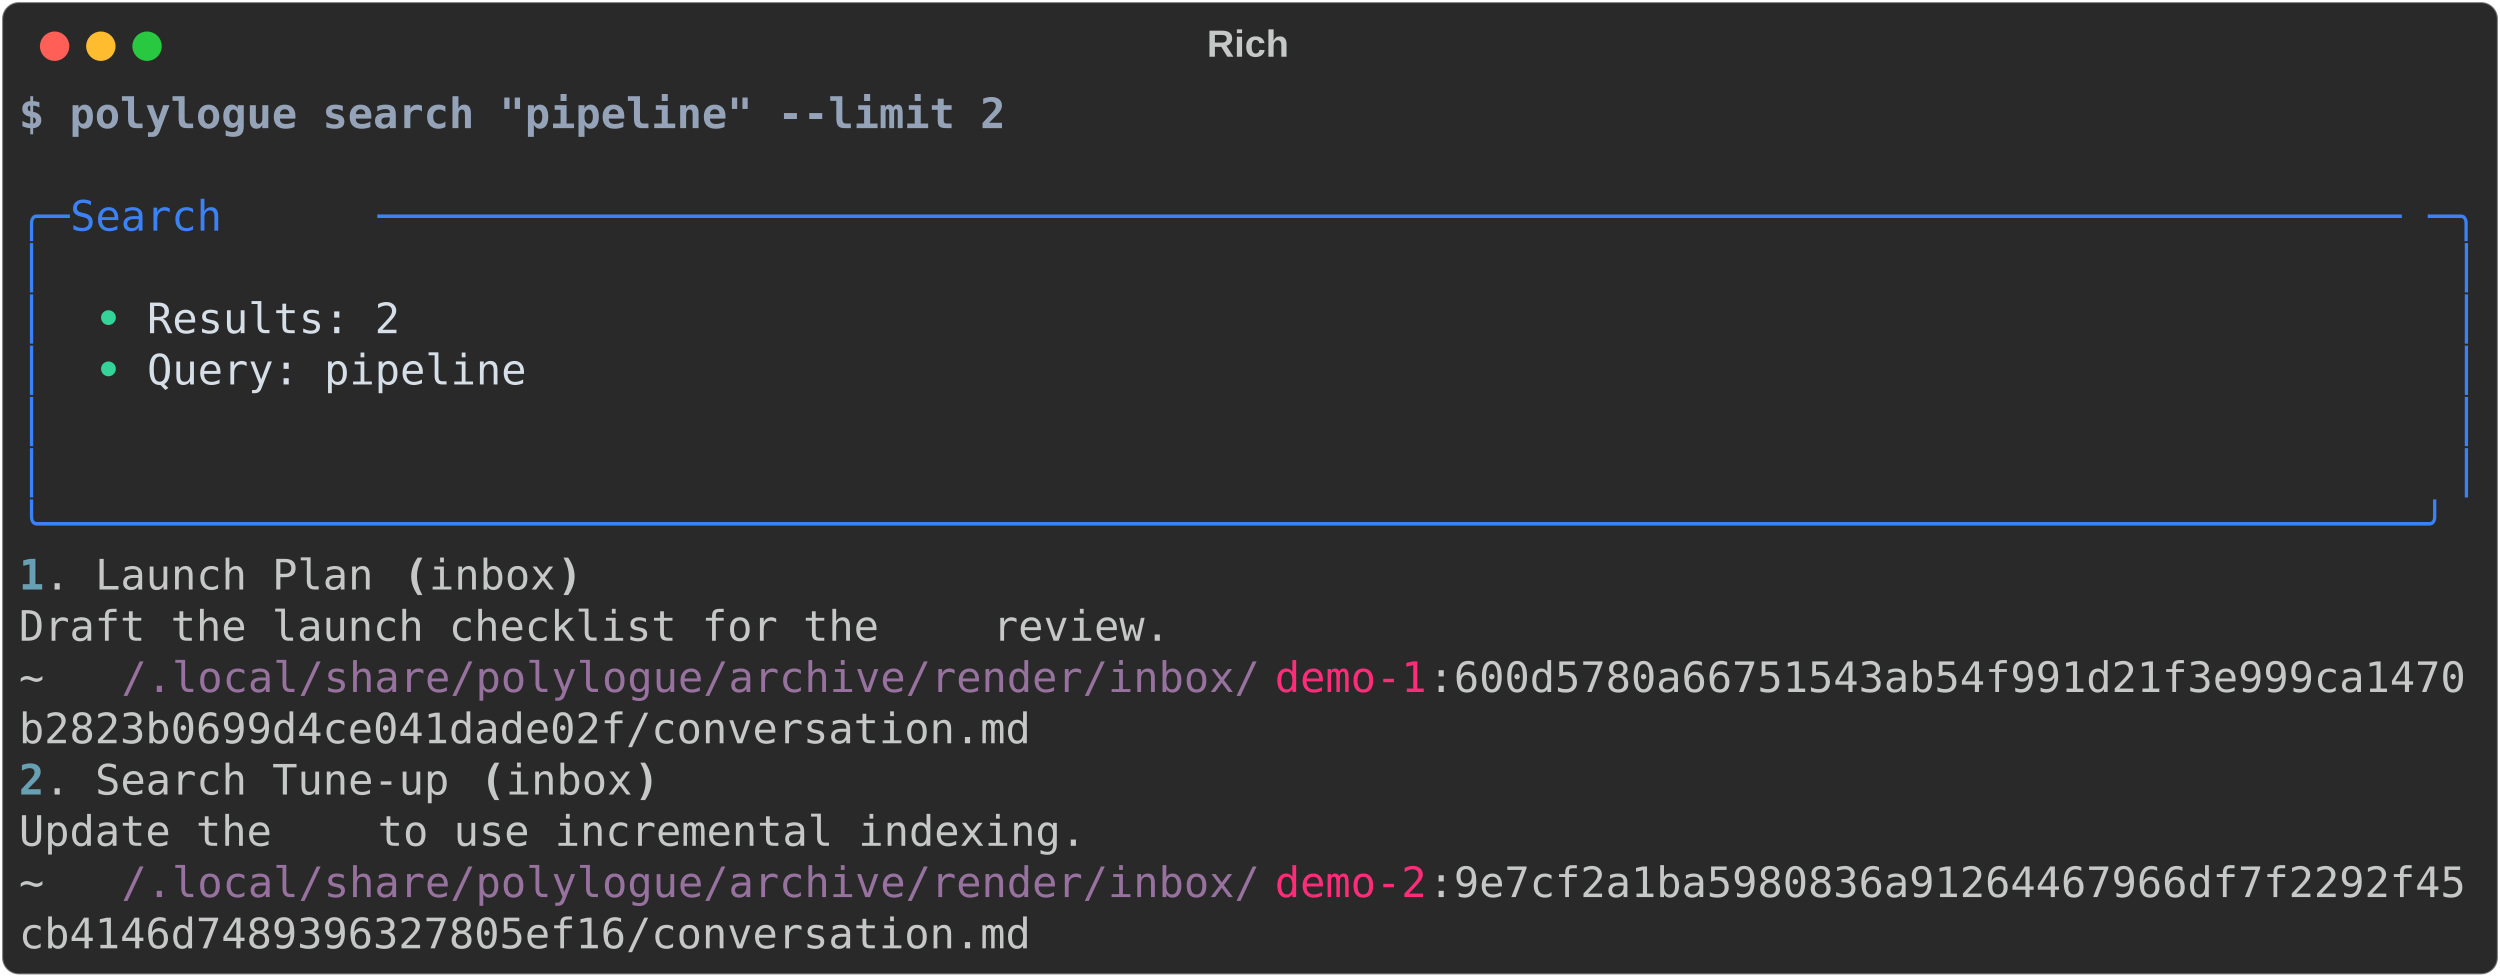
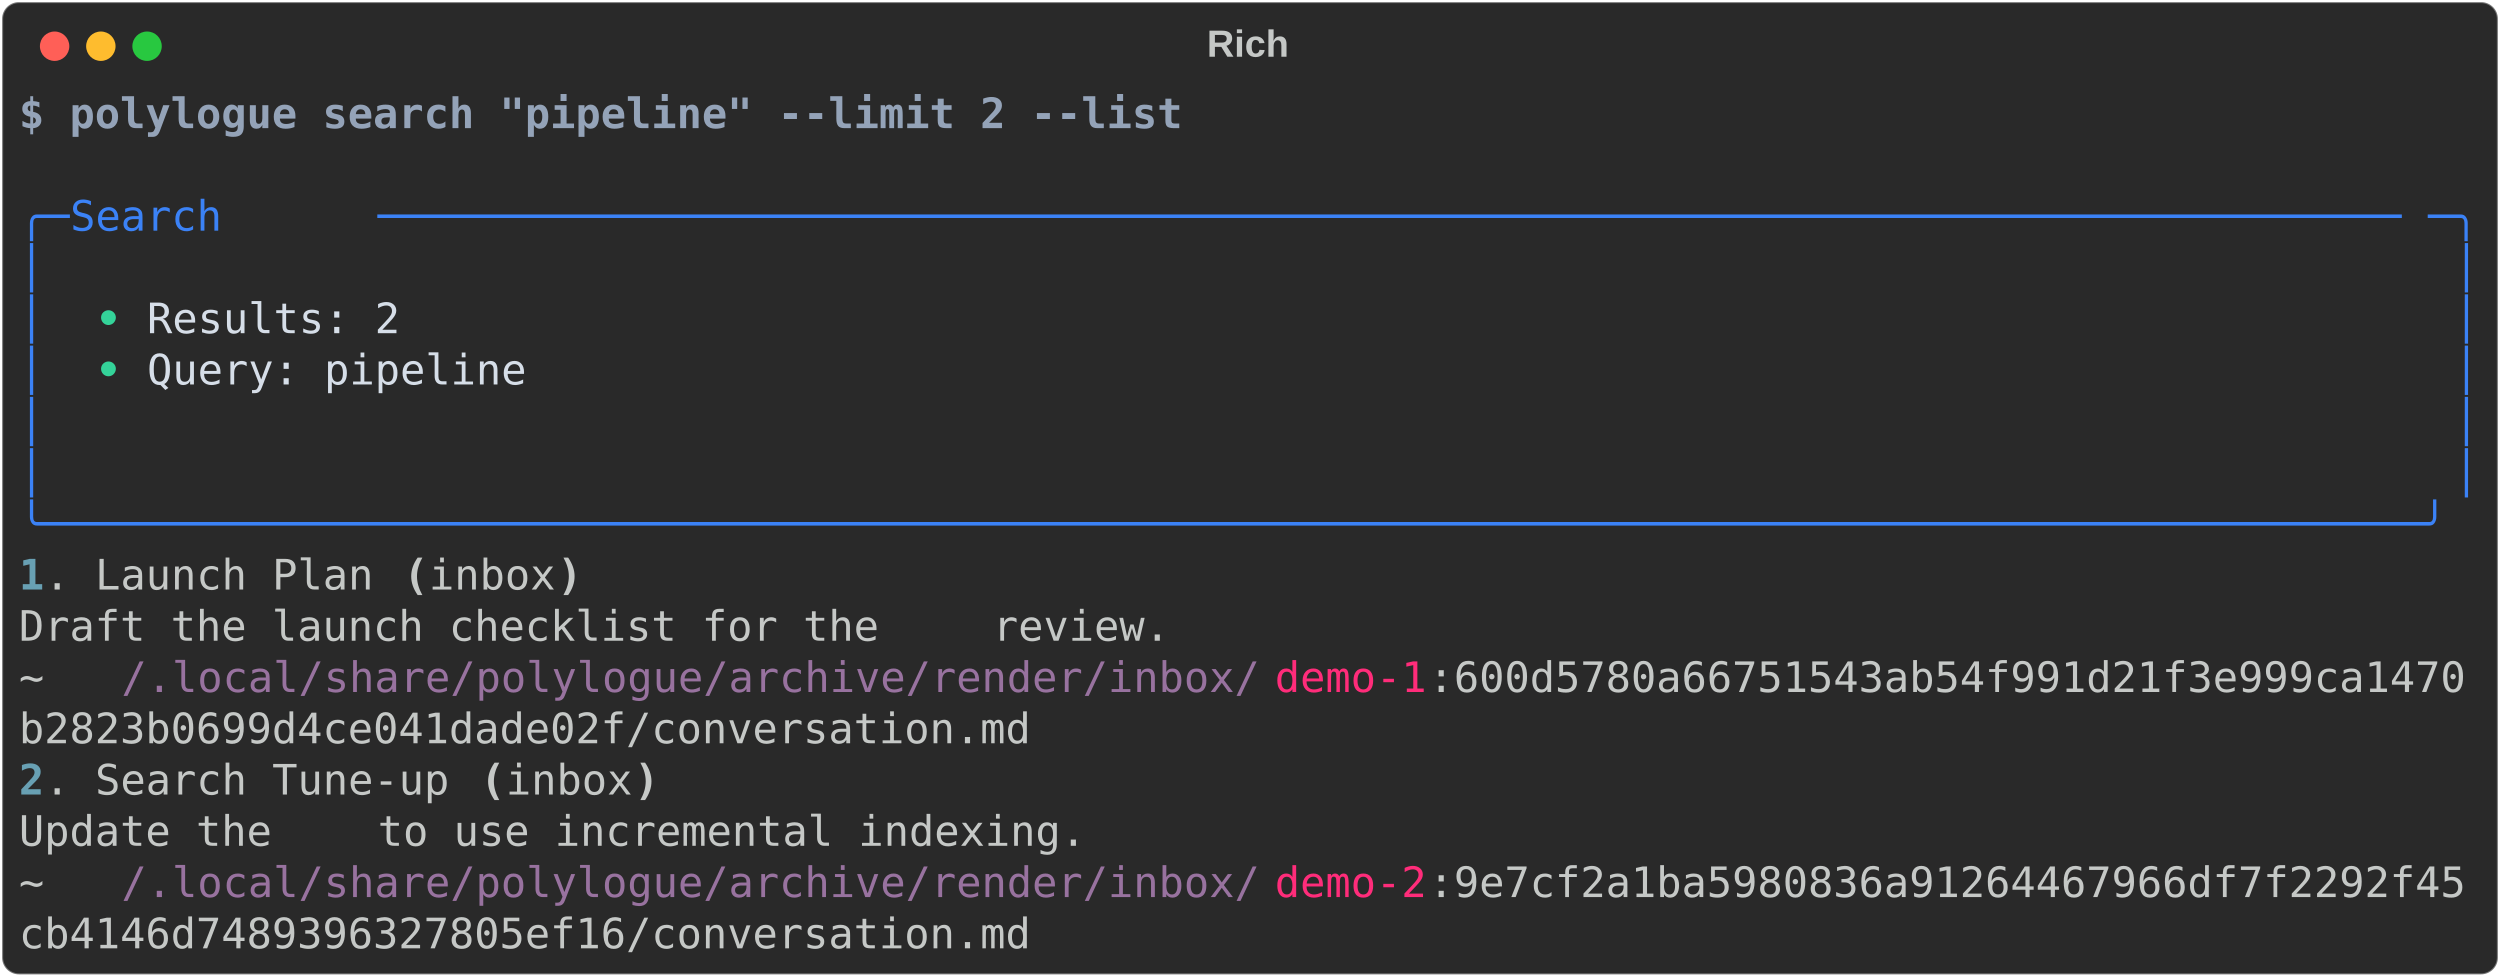
<svg xmlns="http://www.w3.org/2000/svg" class="rich-terminal" viewBox="0 0 1190 464.8">
  <style>

    @font-face {
        font-family: "Fira Code";
        src: local("FiraCode-Regular"),
                url("https://cdnjs.cloudflare.com/ajax/libs/firacode/6.2.0/woff2/FiraCode-Regular.woff2") format("woff2"),
                url("https://cdnjs.cloudflare.com/ajax/libs/firacode/6.2.0/woff/FiraCode-Regular.woff") format("woff");
        font-style: normal;
        font-weight: 400;
    }
    @font-face {
        font-family: "Fira Code";
        src: local("FiraCode-Bold"),
                url("https://cdnjs.cloudflare.com/ajax/libs/firacode/6.2.0/woff2/FiraCode-Bold.woff2") format("woff2"),
                url("https://cdnjs.cloudflare.com/ajax/libs/firacode/6.2.0/woff/FiraCode-Bold.woff") format("woff");
        font-style: bold;
        font-weight: 700;
    }

-     .terminal-3046759891-matrix {
+     .terminal-1199497225-matrix {
        font-family: Fira Code, monospace;
        font-size: 20px;
        line-height: 24.4px;
        font-variant-east-asian: full-width;
    }

-     .terminal-3046759891-title {
+     .terminal-1199497225-title {
        font-size: 18px;
        font-weight: bold;
        font-family: arial;
    }

-     .terminal-3046759891-r1 { fill: #94a3b8;font-weight: bold }
- .terminal-3046759891-r2 { fill: #c5c8c6 }
- .terminal-3046759891-r3 { fill: #3b82f6 }
- .terminal-3046759891-r4 { fill: #34d399;font-weight: bold }
- .terminal-3046759891-r5 { fill: #d6dee8 }
- .terminal-3046759891-r6 { fill: #68a0b3;font-weight: bold }
- .terminal-3046759891-r7 { fill: #c5c8c6;font-weight: bold }
- .terminal-3046759891-r8 { fill: #98729f }
- .terminal-3046759891-r9 { fill: #ff2c7a }
+     .terminal-1199497225-r1 { fill: #94a3b8;font-weight: bold }
+ .terminal-1199497225-r2 { fill: #c5c8c6 }
+ .terminal-1199497225-r3 { fill: #3b82f6 }
+ .terminal-1199497225-r4 { fill: #34d399;font-weight: bold }
+ .terminal-1199497225-r5 { fill: #d6dee8 }
+ .terminal-1199497225-r6 { fill: #68a0b3;font-weight: bold }
+ .terminal-1199497225-r7 { fill: #c5c8c6;font-weight: bold }
+ .terminal-1199497225-r8 { fill: #98729f }
+ .terminal-1199497225-r9 { fill: #ff2c7a }
    </style>
  <defs>
-     <clipPath id="terminal-3046759891-clip-terminal">
+     <clipPath id="terminal-1199497225-clip-terminal">
      <rect x="0" y="0" width="1170.2" height="413.8" />
    </clipPath>
-     <clipPath id="terminal-3046759891-line-0">
+     <clipPath id="terminal-1199497225-line-0">
      <rect x="0" y="1.5" width="1171.2" height="24.65" />
    </clipPath>
-     <clipPath id="terminal-3046759891-line-1">
+     <clipPath id="terminal-1199497225-line-1">
      <rect x="0" y="25.9" width="1171.2" height="24.65" />
    </clipPath>
-     <clipPath id="terminal-3046759891-line-2">
+     <clipPath id="terminal-1199497225-line-2">
      <rect x="0" y="50.3" width="1171.2" height="24.65" />
    </clipPath>
-     <clipPath id="terminal-3046759891-line-3">
+     <clipPath id="terminal-1199497225-line-3">
      <rect x="0" y="74.7" width="1171.2" height="24.65" />
    </clipPath>
-     <clipPath id="terminal-3046759891-line-4">
+     <clipPath id="terminal-1199497225-line-4">
      <rect x="0" y="99.1" width="1171.2" height="24.65" />
    </clipPath>
-     <clipPath id="terminal-3046759891-line-5">
+     <clipPath id="terminal-1199497225-line-5">
      <rect x="0" y="123.5" width="1171.2" height="24.65" />
    </clipPath>
-     <clipPath id="terminal-3046759891-line-6">
+     <clipPath id="terminal-1199497225-line-6">
      <rect x="0" y="147.9" width="1171.2" height="24.65" />
    </clipPath>
-     <clipPath id="terminal-3046759891-line-7">
+     <clipPath id="terminal-1199497225-line-7">
      <rect x="0" y="172.3" width="1171.2" height="24.65" />
    </clipPath>
-     <clipPath id="terminal-3046759891-line-8">
+     <clipPath id="terminal-1199497225-line-8">
      <rect x="0" y="196.7" width="1171.2" height="24.65" />
    </clipPath>
-     <clipPath id="terminal-3046759891-line-9">
+     <clipPath id="terminal-1199497225-line-9">
      <rect x="0" y="221.1" width="1171.2" height="24.65" />
    </clipPath>
-     <clipPath id="terminal-3046759891-line-10">
+     <clipPath id="terminal-1199497225-line-10">
      <rect x="0" y="245.5" width="1171.2" height="24.65" />
    </clipPath>
-     <clipPath id="terminal-3046759891-line-11">
+     <clipPath id="terminal-1199497225-line-11">
      <rect x="0" y="269.9" width="1171.2" height="24.65" />
    </clipPath>
-     <clipPath id="terminal-3046759891-line-12">
+     <clipPath id="terminal-1199497225-line-12">
      <rect x="0" y="294.3" width="1171.2" height="24.65" />
    </clipPath>
-     <clipPath id="terminal-3046759891-line-13">
+     <clipPath id="terminal-1199497225-line-13">
      <rect x="0" y="318.7" width="1171.2" height="24.65" />
    </clipPath>
-     <clipPath id="terminal-3046759891-line-14">
+     <clipPath id="terminal-1199497225-line-14">
      <rect x="0" y="343.1" width="1171.2" height="24.65" />
    </clipPath>
-     <clipPath id="terminal-3046759891-line-15">
+     <clipPath id="terminal-1199497225-line-15">
      <rect x="0" y="367.5" width="1171.2" height="24.65" />
    </clipPath>
  </defs>
  <rect fill="#292929" stroke="rgba(255,255,255,0.35)" stroke-width="1" x="1" y="1" width="1188" height="462.8" rx="8" />
-   <text class="terminal-3046759891-title" fill="#c5c8c6" text-anchor="middle" x="594" y="27">Rich</text>
+   <text class="terminal-1199497225-title" fill="#c5c8c6" text-anchor="middle" x="594" y="27">Rich</text>
  <g transform="translate(26,22)">
    <circle cx="0" cy="0" r="7" fill="#ff5f57" />
    <circle cx="22" cy="0" r="7" fill="#febc2e" />
    <circle cx="44" cy="0" r="7" fill="#28c840" />
  </g>
-   <g transform="translate(9, 41)" clip-path="url(#terminal-3046759891-clip-terminal)">
-     <g class="terminal-3046759891-matrix">
-       <text class="terminal-3046759891-r1" x="0" y="20" textLength="475.8" clip-path="url(#terminal-3046759891-line-0)">$ polylogue search "pipeline" --limit 2</text>
-       <text class="terminal-3046759891-r2" x="1171.2" y="20" textLength="12.2" clip-path="url(#terminal-3046759891-line-0)">
+   <g transform="translate(9, 41)" clip-path="url(#terminal-1199497225-clip-terminal)">
+     <g class="terminal-1199497225-matrix">
+       <text class="terminal-1199497225-r1" x="0" y="20" textLength="561.2" clip-path="url(#terminal-1199497225-line-0)">$ polylogue search "pipeline" --limit 2 --list</text>
+       <text class="terminal-1199497225-r2" x="1171.2" y="20" textLength="12.2" clip-path="url(#terminal-1199497225-line-0)">
</text>
-       <text class="terminal-3046759891-r2" x="1171.2" y="44.4" textLength="12.2" clip-path="url(#terminal-3046759891-line-1)">
+       <text class="terminal-1199497225-r2" x="1171.2" y="44.4" textLength="12.2" clip-path="url(#terminal-1199497225-line-1)">
</text>
-       <text class="terminal-3046759891-r3" x="0" y="68.8" textLength="24.4" clip-path="url(#terminal-3046759891-line-2)">╭─</text>
-       <text class="terminal-3046759891-r3" x="24.4" y="68.8" textLength="146.4" clip-path="url(#terminal-3046759891-line-2)">   Search   </text>
-       <text class="terminal-3046759891-r3" x="170.8" y="68.8" textLength="976" clip-path="url(#terminal-3046759891-line-2)">────────────────────────────────────────────────────────────────────────────────</text>
-       <text class="terminal-3046759891-r3" x="1146.8" y="68.8" textLength="24.4" clip-path="url(#terminal-3046759891-line-2)">─╮</text>
-       <text class="terminal-3046759891-r2" x="1171.2" y="68.8" textLength="12.2" clip-path="url(#terminal-3046759891-line-2)">
+       <text class="terminal-1199497225-r3" x="0" y="68.8" textLength="24.4" clip-path="url(#terminal-1199497225-line-2)">╭─</text>
+       <text class="terminal-1199497225-r3" x="24.4" y="68.8" textLength="146.4" clip-path="url(#terminal-1199497225-line-2)">   Search   </text>
+       <text class="terminal-1199497225-r3" x="170.8" y="68.8" textLength="976" clip-path="url(#terminal-1199497225-line-2)">────────────────────────────────────────────────────────────────────────────────</text>
+       <text class="terminal-1199497225-r3" x="1146.8" y="68.8" textLength="24.4" clip-path="url(#terminal-1199497225-line-2)">─╮</text>
+       <text class="terminal-1199497225-r2" x="1171.2" y="68.8" textLength="12.2" clip-path="url(#terminal-1199497225-line-2)">
</text>
-       <text class="terminal-3046759891-r3" x="0" y="93.2" textLength="12.2" clip-path="url(#terminal-3046759891-line-3)">│</text>
-       <text class="terminal-3046759891-r3" x="1159" y="93.2" textLength="12.2" clip-path="url(#terminal-3046759891-line-3)">│</text>
-       <text class="terminal-3046759891-r2" x="1171.2" y="93.2" textLength="12.2" clip-path="url(#terminal-3046759891-line-3)">
+       <text class="terminal-1199497225-r3" x="0" y="93.2" textLength="12.2" clip-path="url(#terminal-1199497225-line-3)">│</text>
+       <text class="terminal-1199497225-r3" x="1159" y="93.2" textLength="12.2" clip-path="url(#terminal-1199497225-line-3)">│</text>
+       <text class="terminal-1199497225-r2" x="1171.2" y="93.2" textLength="12.2" clip-path="url(#terminal-1199497225-line-3)">
</text>
-       <text class="terminal-3046759891-r3" x="0" y="117.6" textLength="12.2" clip-path="url(#terminal-3046759891-line-4)">│</text>
-       <text class="terminal-3046759891-r4" x="36.6" y="117.6" textLength="24.4" clip-path="url(#terminal-3046759891-line-4)">• </text>
-       <text class="terminal-3046759891-r5" x="61" y="117.6" textLength="122" clip-path="url(#terminal-3046759891-line-4)">Results: 2</text>
-       <text class="terminal-3046759891-r3" x="1159" y="117.6" textLength="12.2" clip-path="url(#terminal-3046759891-line-4)">│</text>
-       <text class="terminal-3046759891-r2" x="1171.2" y="117.6" textLength="12.2" clip-path="url(#terminal-3046759891-line-4)">
+       <text class="terminal-1199497225-r3" x="0" y="117.6" textLength="12.2" clip-path="url(#terminal-1199497225-line-4)">│</text>
+       <text class="terminal-1199497225-r4" x="36.6" y="117.6" textLength="24.4" clip-path="url(#terminal-1199497225-line-4)">• </text>
+       <text class="terminal-1199497225-r5" x="61" y="117.6" textLength="122" clip-path="url(#terminal-1199497225-line-4)">Results: 2</text>
+       <text class="terminal-1199497225-r3" x="1159" y="117.6" textLength="12.2" clip-path="url(#terminal-1199497225-line-4)">│</text>
+       <text class="terminal-1199497225-r2" x="1171.2" y="117.6" textLength="12.2" clip-path="url(#terminal-1199497225-line-4)">
</text>
-       <text class="terminal-3046759891-r3" x="0" y="142" textLength="12.2" clip-path="url(#terminal-3046759891-line-5)">│</text>
-       <text class="terminal-3046759891-r4" x="36.6" y="142" textLength="24.4" clip-path="url(#terminal-3046759891-line-5)">• </text>
-       <text class="terminal-3046759891-r5" x="61" y="142" textLength="183" clip-path="url(#terminal-3046759891-line-5)">Query: pipeline</text>
-       <text class="terminal-3046759891-r3" x="1159" y="142" textLength="12.2" clip-path="url(#terminal-3046759891-line-5)">│</text>
-       <text class="terminal-3046759891-r2" x="1171.2" y="142" textLength="12.2" clip-path="url(#terminal-3046759891-line-5)">
+       <text class="terminal-1199497225-r3" x="0" y="142" textLength="12.2" clip-path="url(#terminal-1199497225-line-5)">│</text>
+       <text class="terminal-1199497225-r4" x="36.6" y="142" textLength="24.4" clip-path="url(#terminal-1199497225-line-5)">• </text>
+       <text class="terminal-1199497225-r5" x="61" y="142" textLength="183" clip-path="url(#terminal-1199497225-line-5)">Query: pipeline</text>
+       <text class="terminal-1199497225-r3" x="1159" y="142" textLength="12.2" clip-path="url(#terminal-1199497225-line-5)">│</text>
+       <text class="terminal-1199497225-r2" x="1171.2" y="142" textLength="12.2" clip-path="url(#terminal-1199497225-line-5)">
</text>
-       <text class="terminal-3046759891-r3" x="0" y="166.4" textLength="12.2" clip-path="url(#terminal-3046759891-line-6)">│</text>
-       <text class="terminal-3046759891-r3" x="1159" y="166.4" textLength="12.2" clip-path="url(#terminal-3046759891-line-6)">│</text>
-       <text class="terminal-3046759891-r2" x="1171.2" y="166.4" textLength="12.2" clip-path="url(#terminal-3046759891-line-6)">
+       <text class="terminal-1199497225-r3" x="0" y="166.4" textLength="12.2" clip-path="url(#terminal-1199497225-line-6)">│</text>
+       <text class="terminal-1199497225-r3" x="1159" y="166.4" textLength="12.2" clip-path="url(#terminal-1199497225-line-6)">│</text>
+       <text class="terminal-1199497225-r2" x="1171.2" y="166.4" textLength="12.2" clip-path="url(#terminal-1199497225-line-6)">
</text>
-       <text class="terminal-3046759891-r3" x="0" y="190.8" textLength="12.2" clip-path="url(#terminal-3046759891-line-7)">│</text>
-       <text class="terminal-3046759891-r3" x="1159" y="190.8" textLength="12.2" clip-path="url(#terminal-3046759891-line-7)">│</text>
-       <text class="terminal-3046759891-r2" x="1171.2" y="190.8" textLength="12.2" clip-path="url(#terminal-3046759891-line-7)">
+       <text class="terminal-1199497225-r3" x="0" y="190.8" textLength="12.2" clip-path="url(#terminal-1199497225-line-7)">│</text>
+       <text class="terminal-1199497225-r3" x="1159" y="190.8" textLength="12.2" clip-path="url(#terminal-1199497225-line-7)">│</text>
+       <text class="terminal-1199497225-r2" x="1171.2" y="190.8" textLength="12.2" clip-path="url(#terminal-1199497225-line-7)">
</text>
-       <text class="terminal-3046759891-r3" x="0" y="215.2" textLength="1171.2" clip-path="url(#terminal-3046759891-line-8)">╰──────────────────────────────────────────────────────────────────────────────────────────────╯</text>
-       <text class="terminal-3046759891-r2" x="1171.2" y="215.2" textLength="12.2" clip-path="url(#terminal-3046759891-line-8)">
+       <text class="terminal-1199497225-r3" x="0" y="215.2" textLength="1171.2" clip-path="url(#terminal-1199497225-line-8)">╰──────────────────────────────────────────────────────────────────────────────────────────────╯</text>
+       <text class="terminal-1199497225-r2" x="1171.2" y="215.2" textLength="12.2" clip-path="url(#terminal-1199497225-line-8)">
</text>
-       <text class="terminal-3046759891-r6" x="0" y="239.6" textLength="12.2" clip-path="url(#terminal-3046759891-line-9)">1</text>
-       <text class="terminal-3046759891-r2" x="12.2" y="239.6" textLength="170.8" clip-path="url(#terminal-3046759891-line-9)">. Launch Plan </text>
-       <text class="terminal-3046759891-r7" x="183" y="239.6" textLength="12.2" clip-path="url(#terminal-3046759891-line-9)">(</text>
-       <text class="terminal-3046759891-r2" x="195.2" y="239.6" textLength="61" clip-path="url(#terminal-3046759891-line-9)">inbox</text>
-       <text class="terminal-3046759891-r7" x="256.2" y="239.6" textLength="12.2" clip-path="url(#terminal-3046759891-line-9)">)</text>
-       <text class="terminal-3046759891-r2" x="1171.2" y="239.6" textLength="12.2" clip-path="url(#terminal-3046759891-line-9)">
+       <text class="terminal-1199497225-r6" x="0" y="239.6" textLength="12.2" clip-path="url(#terminal-1199497225-line-9)">1</text>
+       <text class="terminal-1199497225-r2" x="12.2" y="239.6" textLength="170.8" clip-path="url(#terminal-1199497225-line-9)">. Launch Plan </text>
+       <text class="terminal-1199497225-r7" x="183" y="239.6" textLength="12.2" clip-path="url(#terminal-1199497225-line-9)">(</text>
+       <text class="terminal-1199497225-r2" x="195.2" y="239.6" textLength="61" clip-path="url(#terminal-1199497225-line-9)">inbox</text>
+       <text class="terminal-1199497225-r7" x="256.2" y="239.6" textLength="12.2" clip-path="url(#terminal-1199497225-line-9)">)</text>
+       <text class="terminal-1199497225-r2" x="1171.2" y="239.6" textLength="12.2" clip-path="url(#terminal-1199497225-line-9)">
</text>
-       <text class="terminal-3046759891-r2" x="0" y="264" textLength="463.6" clip-path="url(#terminal-3046759891-line-10)">   Draft the launch checklist for the </text>
-       <text class="terminal-3046759891-r2" x="463.6" y="264" textLength="97.6" clip-path="url(#terminal-3046759891-line-10)"> review.</text>
-       <text class="terminal-3046759891-r2" x="1171.2" y="264" textLength="12.2" clip-path="url(#terminal-3046759891-line-10)">
+       <text class="terminal-1199497225-r2" x="0" y="264" textLength="463.6" clip-path="url(#terminal-1199497225-line-10)">   Draft the launch checklist for the </text>
+       <text class="terminal-1199497225-r2" x="463.6" y="264" textLength="97.6" clip-path="url(#terminal-1199497225-line-10)"> review.</text>
+       <text class="terminal-1199497225-r2" x="1171.2" y="264" textLength="12.2" clip-path="url(#terminal-1199497225-line-10)">
</text>
-       <text class="terminal-3046759891-r2" x="0" y="288.4" textLength="48.8" clip-path="url(#terminal-3046759891-line-11)">   ~</text>
-       <text class="terminal-3046759891-r8" x="48.8" y="288.4" textLength="549" clip-path="url(#terminal-3046759891-line-11)">/.local/share/polylogue/archive/render/inbox/</text>
-       <text class="terminal-3046759891-r9" x="597.8" y="288.4" textLength="73.2" clip-path="url(#terminal-3046759891-line-11)">demo-1</text>
-       <text class="terminal-3046759891-r2" x="671" y="288.4" textLength="500.2" clip-path="url(#terminal-3046759891-line-11)">:600d5780a66751543ab54f991d21f3e999ca1470</text>
-       <text class="terminal-3046759891-r2" x="1171.2" y="288.4" textLength="12.2" clip-path="url(#terminal-3046759891-line-11)">
+       <text class="terminal-1199497225-r2" x="0" y="288.4" textLength="48.8" clip-path="url(#terminal-1199497225-line-11)">   ~</text>
+       <text class="terminal-1199497225-r8" x="48.8" y="288.4" textLength="549" clip-path="url(#terminal-1199497225-line-11)">/.local/share/polylogue/archive/render/inbox/</text>
+       <text class="terminal-1199497225-r9" x="597.8" y="288.4" textLength="73.2" clip-path="url(#terminal-1199497225-line-11)">demo-1</text>
+       <text class="terminal-1199497225-r2" x="671" y="288.4" textLength="500.2" clip-path="url(#terminal-1199497225-line-11)">:600d5780a66751543ab54f991d21f3e999ca1470</text>
+       <text class="terminal-1199497225-r2" x="1171.2" y="288.4" textLength="12.2" clip-path="url(#terminal-1199497225-line-11)">
</text>
-       <text class="terminal-3046759891-r2" x="0" y="312.8" textLength="488" clip-path="url(#terminal-3046759891-line-12)">b2823b0699d4ce041dade02f/conversation.md</text>
-       <text class="terminal-3046759891-r2" x="1171.2" y="312.8" textLength="12.2" clip-path="url(#terminal-3046759891-line-12)">
+       <text class="terminal-1199497225-r2" x="0" y="312.8" textLength="488" clip-path="url(#terminal-1199497225-line-12)">b2823b0699d4ce041dade02f/conversation.md</text>
+       <text class="terminal-1199497225-r2" x="1171.2" y="312.8" textLength="12.2" clip-path="url(#terminal-1199497225-line-12)">
</text>
-       <text class="terminal-3046759891-r6" x="0" y="337.2" textLength="12.2" clip-path="url(#terminal-3046759891-line-13)">2</text>
-       <text class="terminal-3046759891-r2" x="12.2" y="337.2" textLength="207.4" clip-path="url(#terminal-3046759891-line-13)">. Search Tune-up </text>
-       <text class="terminal-3046759891-r7" x="219.6" y="337.2" textLength="12.2" clip-path="url(#terminal-3046759891-line-13)">(</text>
-       <text class="terminal-3046759891-r2" x="231.8" y="337.2" textLength="61" clip-path="url(#terminal-3046759891-line-13)">inbox</text>
-       <text class="terminal-3046759891-r7" x="292.8" y="337.2" textLength="12.2" clip-path="url(#terminal-3046759891-line-13)">)</text>
-       <text class="terminal-3046759891-r2" x="1171.2" y="337.2" textLength="12.2" clip-path="url(#terminal-3046759891-line-13)">
+       <text class="terminal-1199497225-r6" x="0" y="337.2" textLength="12.2" clip-path="url(#terminal-1199497225-line-13)">2</text>
+       <text class="terminal-1199497225-r2" x="12.2" y="337.2" textLength="207.4" clip-path="url(#terminal-1199497225-line-13)">. Search Tune-up </text>
+       <text class="terminal-1199497225-r7" x="219.6" y="337.2" textLength="12.2" clip-path="url(#terminal-1199497225-line-13)">(</text>
+       <text class="terminal-1199497225-r2" x="231.8" y="337.2" textLength="61" clip-path="url(#terminal-1199497225-line-13)">inbox</text>
+       <text class="terminal-1199497225-r7" x="292.8" y="337.2" textLength="12.2" clip-path="url(#terminal-1199497225-line-13)">)</text>
+       <text class="terminal-1199497225-r2" x="1171.2" y="337.2" textLength="12.2" clip-path="url(#terminal-1199497225-line-13)">
</text>
-       <text class="terminal-3046759891-r2" x="0" y="361.6" textLength="170.8" clip-path="url(#terminal-3046759891-line-14)">   Update the </text>
-       <text class="terminal-3046759891-r2" x="170.8" y="361.6" textLength="353.8" clip-path="url(#terminal-3046759891-line-14)"> to use incremental indexing.</text>
-       <text class="terminal-3046759891-r2" x="1171.2" y="361.6" textLength="12.2" clip-path="url(#terminal-3046759891-line-14)">
+       <text class="terminal-1199497225-r2" x="0" y="361.6" textLength="170.8" clip-path="url(#terminal-1199497225-line-14)">   Update the </text>
+       <text class="terminal-1199497225-r2" x="170.8" y="361.6" textLength="353.8" clip-path="url(#terminal-1199497225-line-14)"> to use incremental indexing.</text>
+       <text class="terminal-1199497225-r2" x="1171.2" y="361.6" textLength="12.2" clip-path="url(#terminal-1199497225-line-14)">
</text>
-       <text class="terminal-3046759891-r2" x="0" y="386" textLength="48.8" clip-path="url(#terminal-3046759891-line-15)">   ~</text>
-       <text class="terminal-3046759891-r8" x="48.8" y="386" textLength="549" clip-path="url(#terminal-3046759891-line-15)">/.local/share/polylogue/archive/render/inbox/</text>
-       <text class="terminal-3046759891-r9" x="597.8" y="386" textLength="73.2" clip-path="url(#terminal-3046759891-line-15)">demo-2</text>
-       <text class="terminal-3046759891-r2" x="671" y="386" textLength="500.2" clip-path="url(#terminal-3046759891-line-15)">:9e7cf2a1ba5980836a91264467966df7f2292f45</text>
-       <text class="terminal-3046759891-r2" x="1171.2" y="386" textLength="12.2" clip-path="url(#terminal-3046759891-line-15)">
+       <text class="terminal-1199497225-r2" x="0" y="386" textLength="48.8" clip-path="url(#terminal-1199497225-line-15)">   ~</text>
+       <text class="terminal-1199497225-r8" x="48.8" y="386" textLength="549" clip-path="url(#terminal-1199497225-line-15)">/.local/share/polylogue/archive/render/inbox/</text>
+       <text class="terminal-1199497225-r9" x="597.8" y="386" textLength="73.2" clip-path="url(#terminal-1199497225-line-15)">demo-2</text>
+       <text class="terminal-1199497225-r2" x="671" y="386" textLength="500.2" clip-path="url(#terminal-1199497225-line-15)">:9e7cf2a1ba5980836a91264467966df7f2292f45</text>
+       <text class="terminal-1199497225-r2" x="1171.2" y="386" textLength="12.2" clip-path="url(#terminal-1199497225-line-15)">
</text>
-       <text class="terminal-3046759891-r2" x="0" y="410.4" textLength="488" clip-path="url(#terminal-3046759891-line-16)">cb4146d7489396327805ef16/conversation.md</text>
-       <text class="terminal-3046759891-r2" x="1171.2" y="410.4" textLength="12.2" clip-path="url(#terminal-3046759891-line-16)">
+       <text class="terminal-1199497225-r2" x="0" y="410.4" textLength="488" clip-path="url(#terminal-1199497225-line-16)">cb4146d7489396327805ef16/conversation.md</text>
+       <text class="terminal-1199497225-r2" x="1171.2" y="410.4" textLength="12.2" clip-path="url(#terminal-1199497225-line-16)">
</text>
    </g>
  </g>
</svg>
